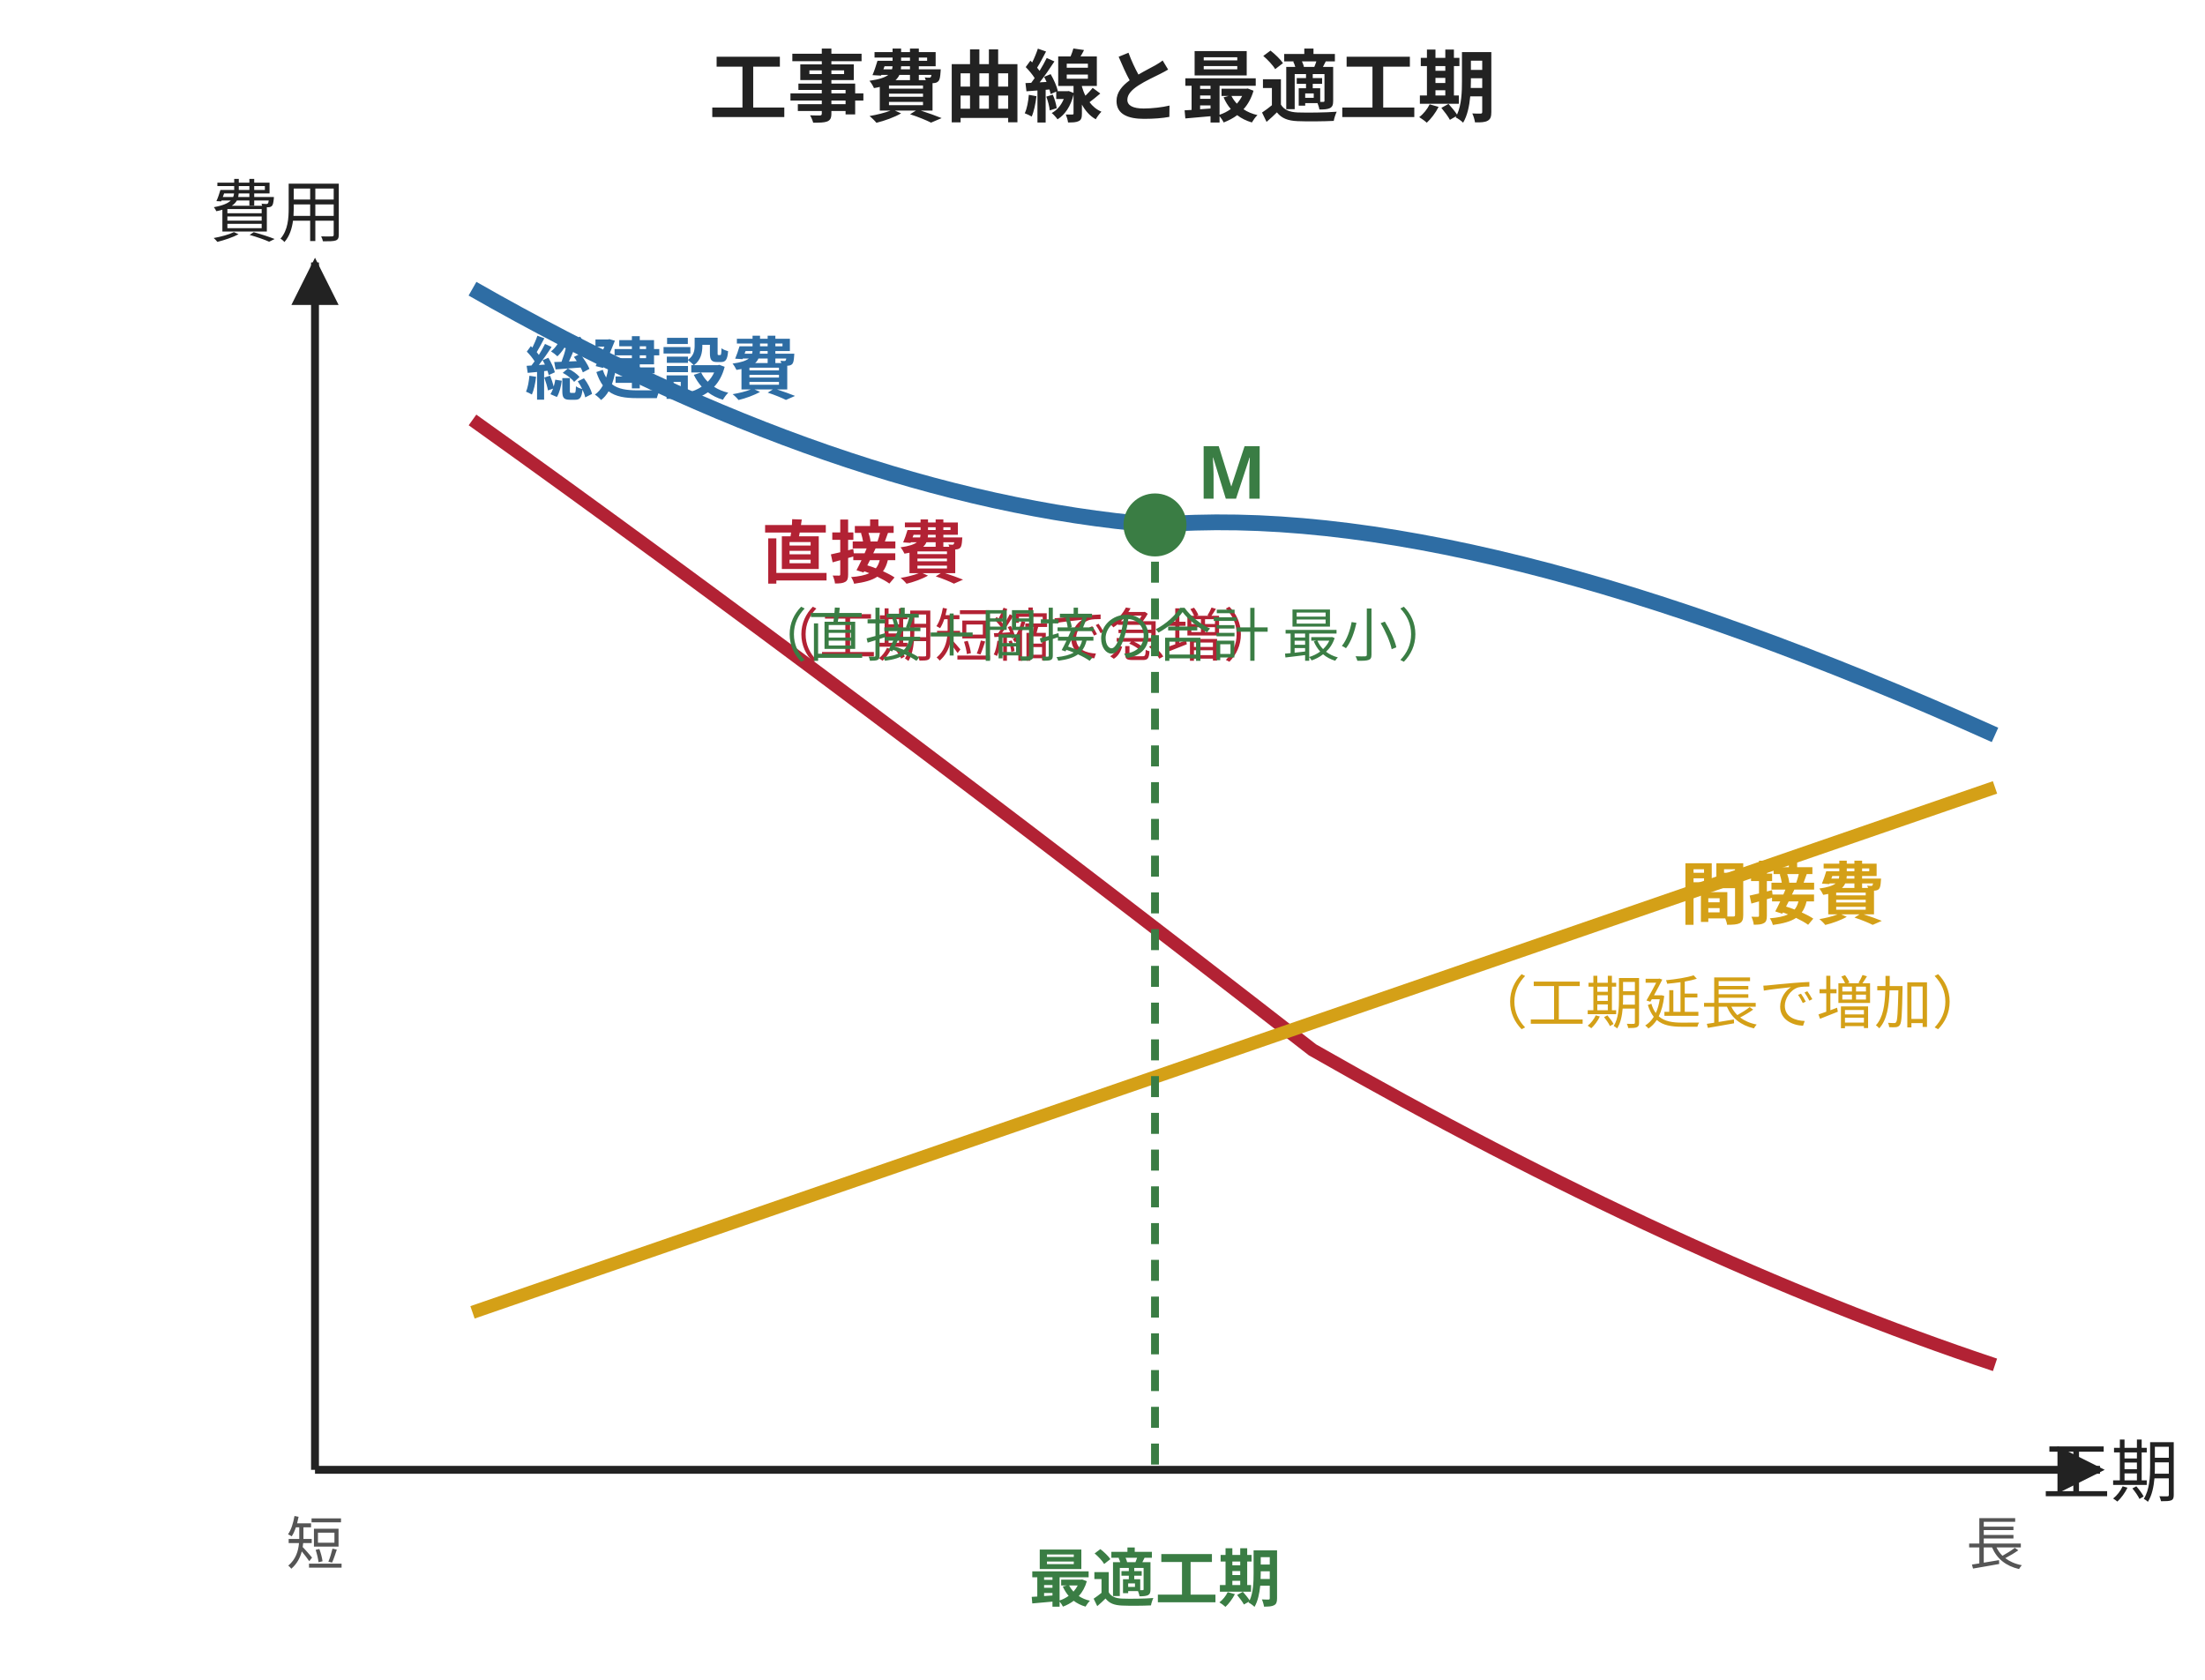
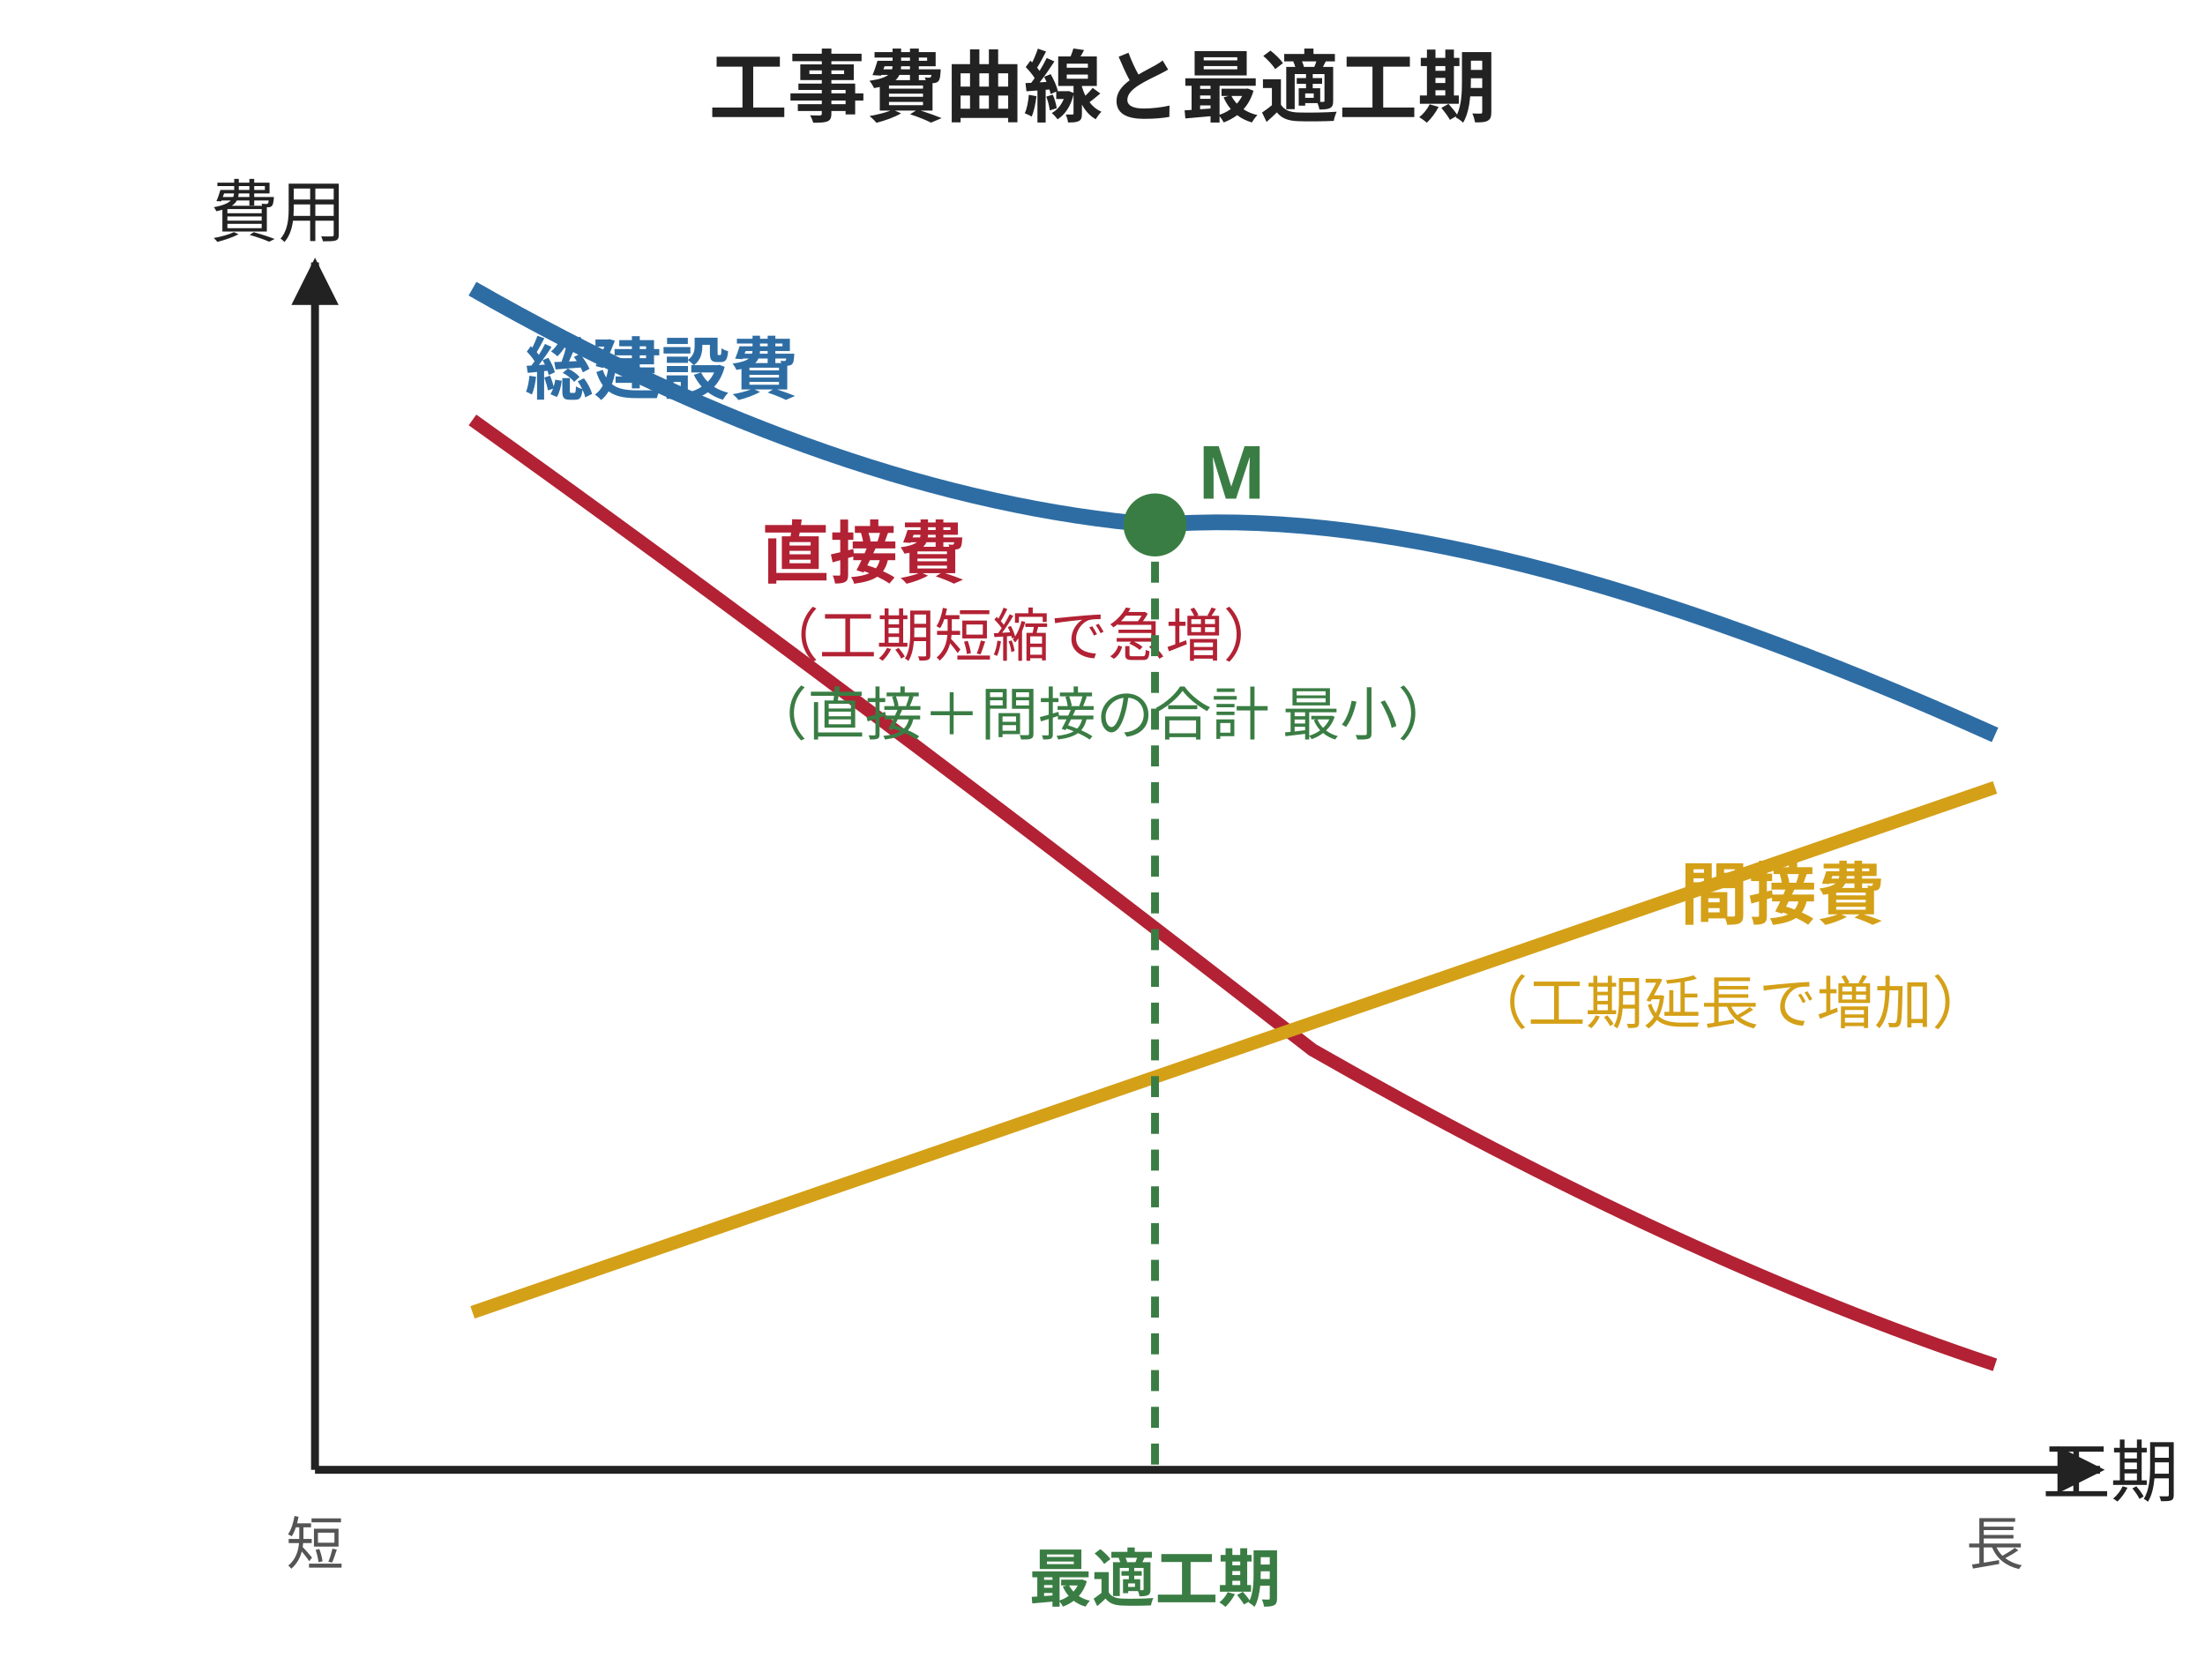
<svg xmlns="http://www.w3.org/2000/svg" viewBox="0 0 420 320" style="max-width:420px;width:100%" role="img" aria-label="工事費曲線：直接費・間接費・総建設費と最適工期">
  <defs>
    <marker id="axArr" viewBox="0 0 10 10" refX="9" refY="5" markerWidth="6" markerHeight="6" orient="auto">
      <path d="M0,0 L10,5 L0,10 z" fill="#222" />
    </marker>
  </defs>
  <text x="210" y="22" text-anchor="middle" font-family="sans-serif" font-size="15" font-weight="bold" fill="#222">工事費曲線と最適工期</text>
  <line x1="60" y1="280" x2="400" y2="280" stroke="#222" stroke-width="1.5" marker-end="url(#axArr)" />
  <line x1="60" y1="280" x2="60" y2="50" stroke="#222" stroke-width="1.5" marker-end="url(#axArr)" />
  <text x="415" y="285" text-anchor="end" font-family="sans-serif" font-size="13" fill="#222">工期</text>
  <text x="40" y="45" font-family="sans-serif" font-size="13" fill="#222">費用</text>
  <text x="60" y="298" text-anchor="middle" font-family="sans-serif" font-size="11" fill="#555">短</text>
  <text x="380" y="298" text-anchor="middle" font-family="sans-serif" font-size="11" fill="#555">長</text>
  <path d="M 90 80 Q 160 130 250 200 Q 320 240 380 260" fill="none" stroke="#b22234" stroke-width="2.5" />
  <text x="145" y="110" font-family="sans-serif" font-size="13" font-weight="bold" fill="#b22234">直接費</text>
  <text x="145" y="125" font-family="sans-serif" font-size="11" fill="#b22234">（工期短縮で急増）</text>
  <line x1="90" y1="250" x2="380" y2="150" stroke="#d4a017" stroke-width="2.5" />
  <text x="320" y="175" font-family="sans-serif" font-size="13" font-weight="bold" fill="#d4a017">間接費</text>
  <text x="280" y="195" font-family="sans-serif" font-size="11" fill="#d4a017">（工期延長で増加）</text>
  <path d="M 90 55 Q 160 95 220 100 Q 280 95 380 140" fill="none" stroke="#2e6da4" stroke-width="3" />
  <text x="100" y="75" font-family="sans-serif" font-size="13" font-weight="bold" fill="#2e6da4">総建設費</text>
  <circle cx="220" cy="100" r="6" fill="#3a7d44" />
  <text x="228" y="95" font-family="sans-serif" font-size="14" font-weight="bold" fill="#3a7d44">M</text>
  <line x1="220" y1="100" x2="220" y2="280" stroke="#3a7d44" stroke-width="1.5" stroke-dasharray="4 3" />
  <text x="220" y="305" text-anchor="middle" font-family="sans-serif" font-size="12" font-weight="bold" fill="#3a7d44">最適工期</text>
-   <text x="210" y="125" text-anchor="middle" font-family="sans-serif" font-size="11" fill="#3a7d44">（直接＋間接の合計 最小）</text>
+   <text x="210" y="140" text-anchor="middle" font-family="sans-serif" font-size="11" fill="#3a7d44">（直接＋間接の合計 最小）</text>
</svg>
